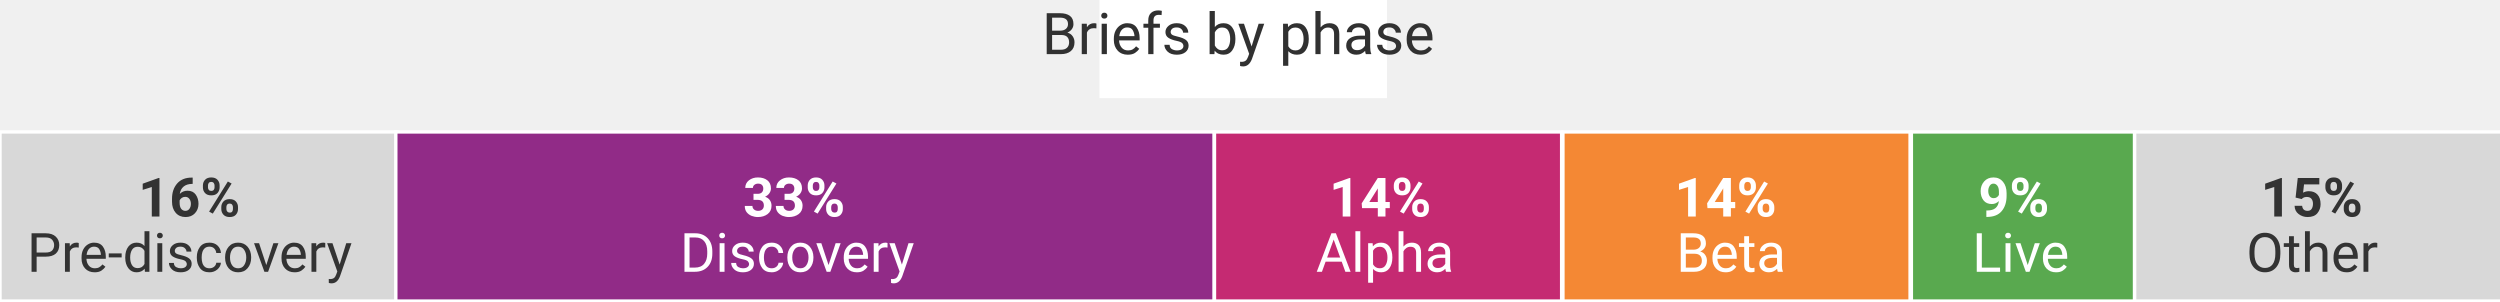
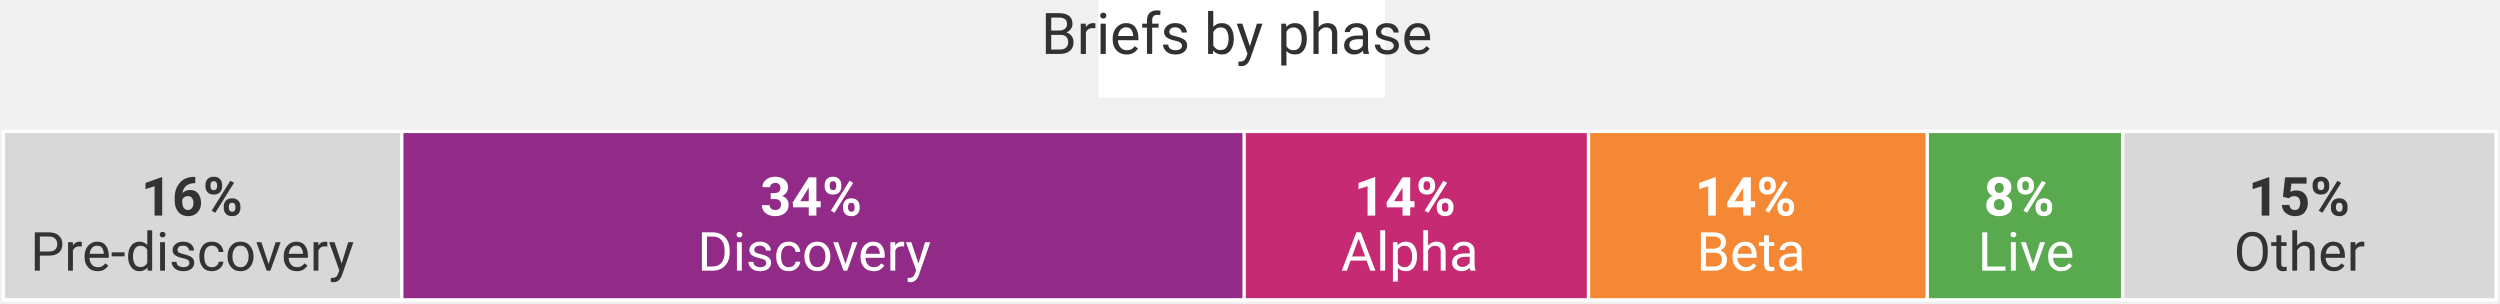
- <svg xmlns="http://www.w3.org/2000/svg" font-family="-apple-system, BlinkMacSystemFont, &quot;Segoe UI&quot;, Roboto, Helvetica, Arial, sans-serif, &quot;Apple Color Emoji&quot;, &quot;Segoe UI Emoji&quot;, &quot;Segoe UI Symbol&quot;" width="739px" height="89px" viewBox="0 0 739 89" version="1.1" style="background: #FFFFFF;">
+ <svg xmlns="http://www.w3.org/2000/svg" font-family="-apple-system, BlinkMacSystemFont, &quot;Segoe UI&quot;, Roboto, Helvetica, Arial, sans-serif, &quot;Apple Color Emoji&quot;, &quot;Segoe UI Emoji&quot;, &quot;Segoe UI Symbol&quot;" width="742px" height="90px" viewBox="0 0 742 90" version="1.1">
  <defs />
-   <g id="Symbols" stroke="none" stroke-width="1" fill="none" fill-rule="evenodd">
-     <g id="&gt;768-Briefs-by-phase">
-       <rect id="Rectangle-9-Copy-16" stroke="#FFFFFF" fill="#D8D8D8" x="0" y="39" width="117.28" height="50" />
-       <rect id="Rectangle-9-Copy-17" stroke="#FFFFFF" fill="#912B87" x="117" y="39" width="241.89" height="50" />
-       <rect id="Rectangle-9-Copy-18" stroke="#FFFFFF" fill="#C52A72" x="359" y="39" width="102.62" height="50" />
-       <rect id="Rectangle-9-Copy-19" stroke="#FFFFFF" fill="#F48834" x="462" y="39" width="102.62" height="50" />
-       <rect id="Rectangle-9-Copy-20" stroke="#FFFFFF" fill="#59A94F" x="565" y="39" width="65.97" height="50" />
-       <rect id="Rectangle-9-Copy-21" stroke="#FFFFFF" fill="#D8D8D8" x="631" y="39" width="109.95" height="50" />
-       <text id="16%-Pre-discovery" font-size="16" font-weight="bold" line-spacing="16" fill="#333333">
-         <tspan x="40.871" y="64">16%</tspan>
-         <tspan x="74.66" y="64.336" font-weight="normal"> </tspan>
-         <tspan x="8" y="80.336" font-weight="normal">Pre-discovery</tspan>
-       </text>
-       <text id="33%-Discovery" font-size="16" font-weight="bold" line-spacing="16" fill="#FFFFFF">
-         <tspan x="219.656" y="64">33% </tspan>
-         <tspan x="266.398" y="67.102" font-weight="normal" />
-         <tspan x="201" y="80.336" font-weight="normal">Discovery</tspan>
-       </text>
-       <text id="14%-Alpha" font-size="16" font-weight="bold" line-spacing="16" fill="#FFFFFF">
-         <tspan x="392.898" y="64">14% </tspan>
-         <tspan x="389" y="80.336" font-weight="normal">Alpha</tspan>
-       </text>
-       <text id="14%-Beta" font-size="16" font-weight="bold" line-spacing="16" fill="#FFFFFF">
-         <tspan x="495" y="64">14% </tspan>
-         <tspan x="495.504" y="80.336" font-weight="normal">Beta</tspan>
-       </text>
-       <text id="9%-Live" font-size="16" font-weight="bold" line-spacing="16" fill="#FFFFFF">
-         <tspan x="584.789" y="64">9% </tspan>
-         <tspan x="583" y="80.336" font-weight="normal">Live</tspan>
-       </text>
-       <text id="15%-Other" font-size="16" font-weight="bold" line-spacing="16" fill="#333333">
-         <tspan x="668.27" y="64">15% </tspan>
-         <tspan x="664" y="80.336" font-weight="normal">Other</tspan>
-       </text>
-       <rect id="Rectangle-16" fill="#FFFFFF" x="325" y="0" width="85" height="29" />
-       <text id="Briefs-by-phase-Copy" font-size="17" font-weight="normal" line-spacing="28" fill="#313131">
-         <tspan x="308" y="16">Briefs by phase</tspan>
-       </text>
+   <g id="Mocks" stroke="none" stroke-width="1" fill="none" fill-rule="evenodd">
+     <g id="Nov-monthly-report-greater-than-768px" transform="translate(-319, -1670)">
+       <g id="&gt;768-Briefs-by-phase" transform="translate(320, 1670)">
+         <g>
+           <rect id="Rectangle-9-Copy-11" stroke="#FFFFFF" fill="#F48834" x="469" y="39" width="103.46" height="50" />
+           <rect id="Rectangle-9-Copy-12" stroke="#FFFFFF" fill="#59A94F" x="571" y="39" width="59.12" height="50" />
+           <rect id="Rectangle-9-Copy-13" stroke="#FFFFFF" fill="#C52A72" x="367" y="39" width="103.46" height="50" />
+           <rect id="Rectangle-9-Copy-14" stroke="#FFFFFF" fill="#912B87" x="117" y="39" width="251.26" height="50" />
+           <rect id="Rectangle-9-Copy-15" stroke="#FFFFFF" fill="#D8D8D8" x="629" y="39" width="110.85" height="50" />
+           <rect id="Rectangle-9-Copy-16" stroke="#FFFFFF" fill="#D8D8D8" x="0" y="39" width="118.24" height="50" />
+           <text id="16%-Pre-discovery" font-size="16" font-weight="bold" line-spacing="16" fill="#333333">
+             <tspan x="40.871" y="64">16%</tspan>
+             <tspan x="74.66" y="64.336" font-weight="normal"> </tspan>
+             <tspan x="8" y="80.336" font-weight="normal">Pre-discovery</tspan>
+           </text>
+           <text id="34%-Discovery" font-size="16" font-weight="bold" line-spacing="16" fill="#FFFFFF">
+             <tspan x="224.656" y="64">34% </tspan>
+             <tspan x="271.398" y="67.102" font-weight="normal" />
+             <tspan x="206" y="80.336" font-weight="normal">Discovery</tspan>
+           </text>
+           <text id="14%-Alpha" font-size="16" font-weight="bold" line-spacing="16" fill="#FFFFFF">
+             <tspan x="400.898" y="64">14% </tspan>
+             <tspan x="397" y="80.336" font-weight="normal">Alpha</tspan>
+           </text>
+           <text id="14%-Beta" font-size="16" font-weight="bold" line-spacing="16" fill="#FFFFFF">
+             <tspan x="502" y="64">14% </tspan>
+             <tspan x="502.504" y="80.336" font-weight="normal">Beta</tspan>
+           </text>
+           <text id="8%-Live" font-size="16" font-weight="bold" line-spacing="16" fill="#FFFFFF">
+             <tspan x="587.789" y="64">8% </tspan>
+             <tspan x="586" y="80.336" font-weight="normal">Live</tspan>
+           </text>
+           <text id="15%-Other" font-size="16" font-weight="bold" line-spacing="16" fill="#333333">
+             <tspan x="666.27" y="64">15% </tspan>
+             <tspan x="662" y="80.336" font-weight="normal">Other</tspan>
+           </text>
+           <rect id="Rectangle-16" fill="#FFFFFF" x="325" y="0" width="85" height="29" />
+           <text id="Briefs-by-phase-Copy" font-size="17" font-weight="normal" line-spacing="28" fill="#313131">
+             <tspan x="308" y="16">Briefs by phase</tspan>
+           </text>
+         </g>
+       </g>
    </g>
  </g>
</svg>
